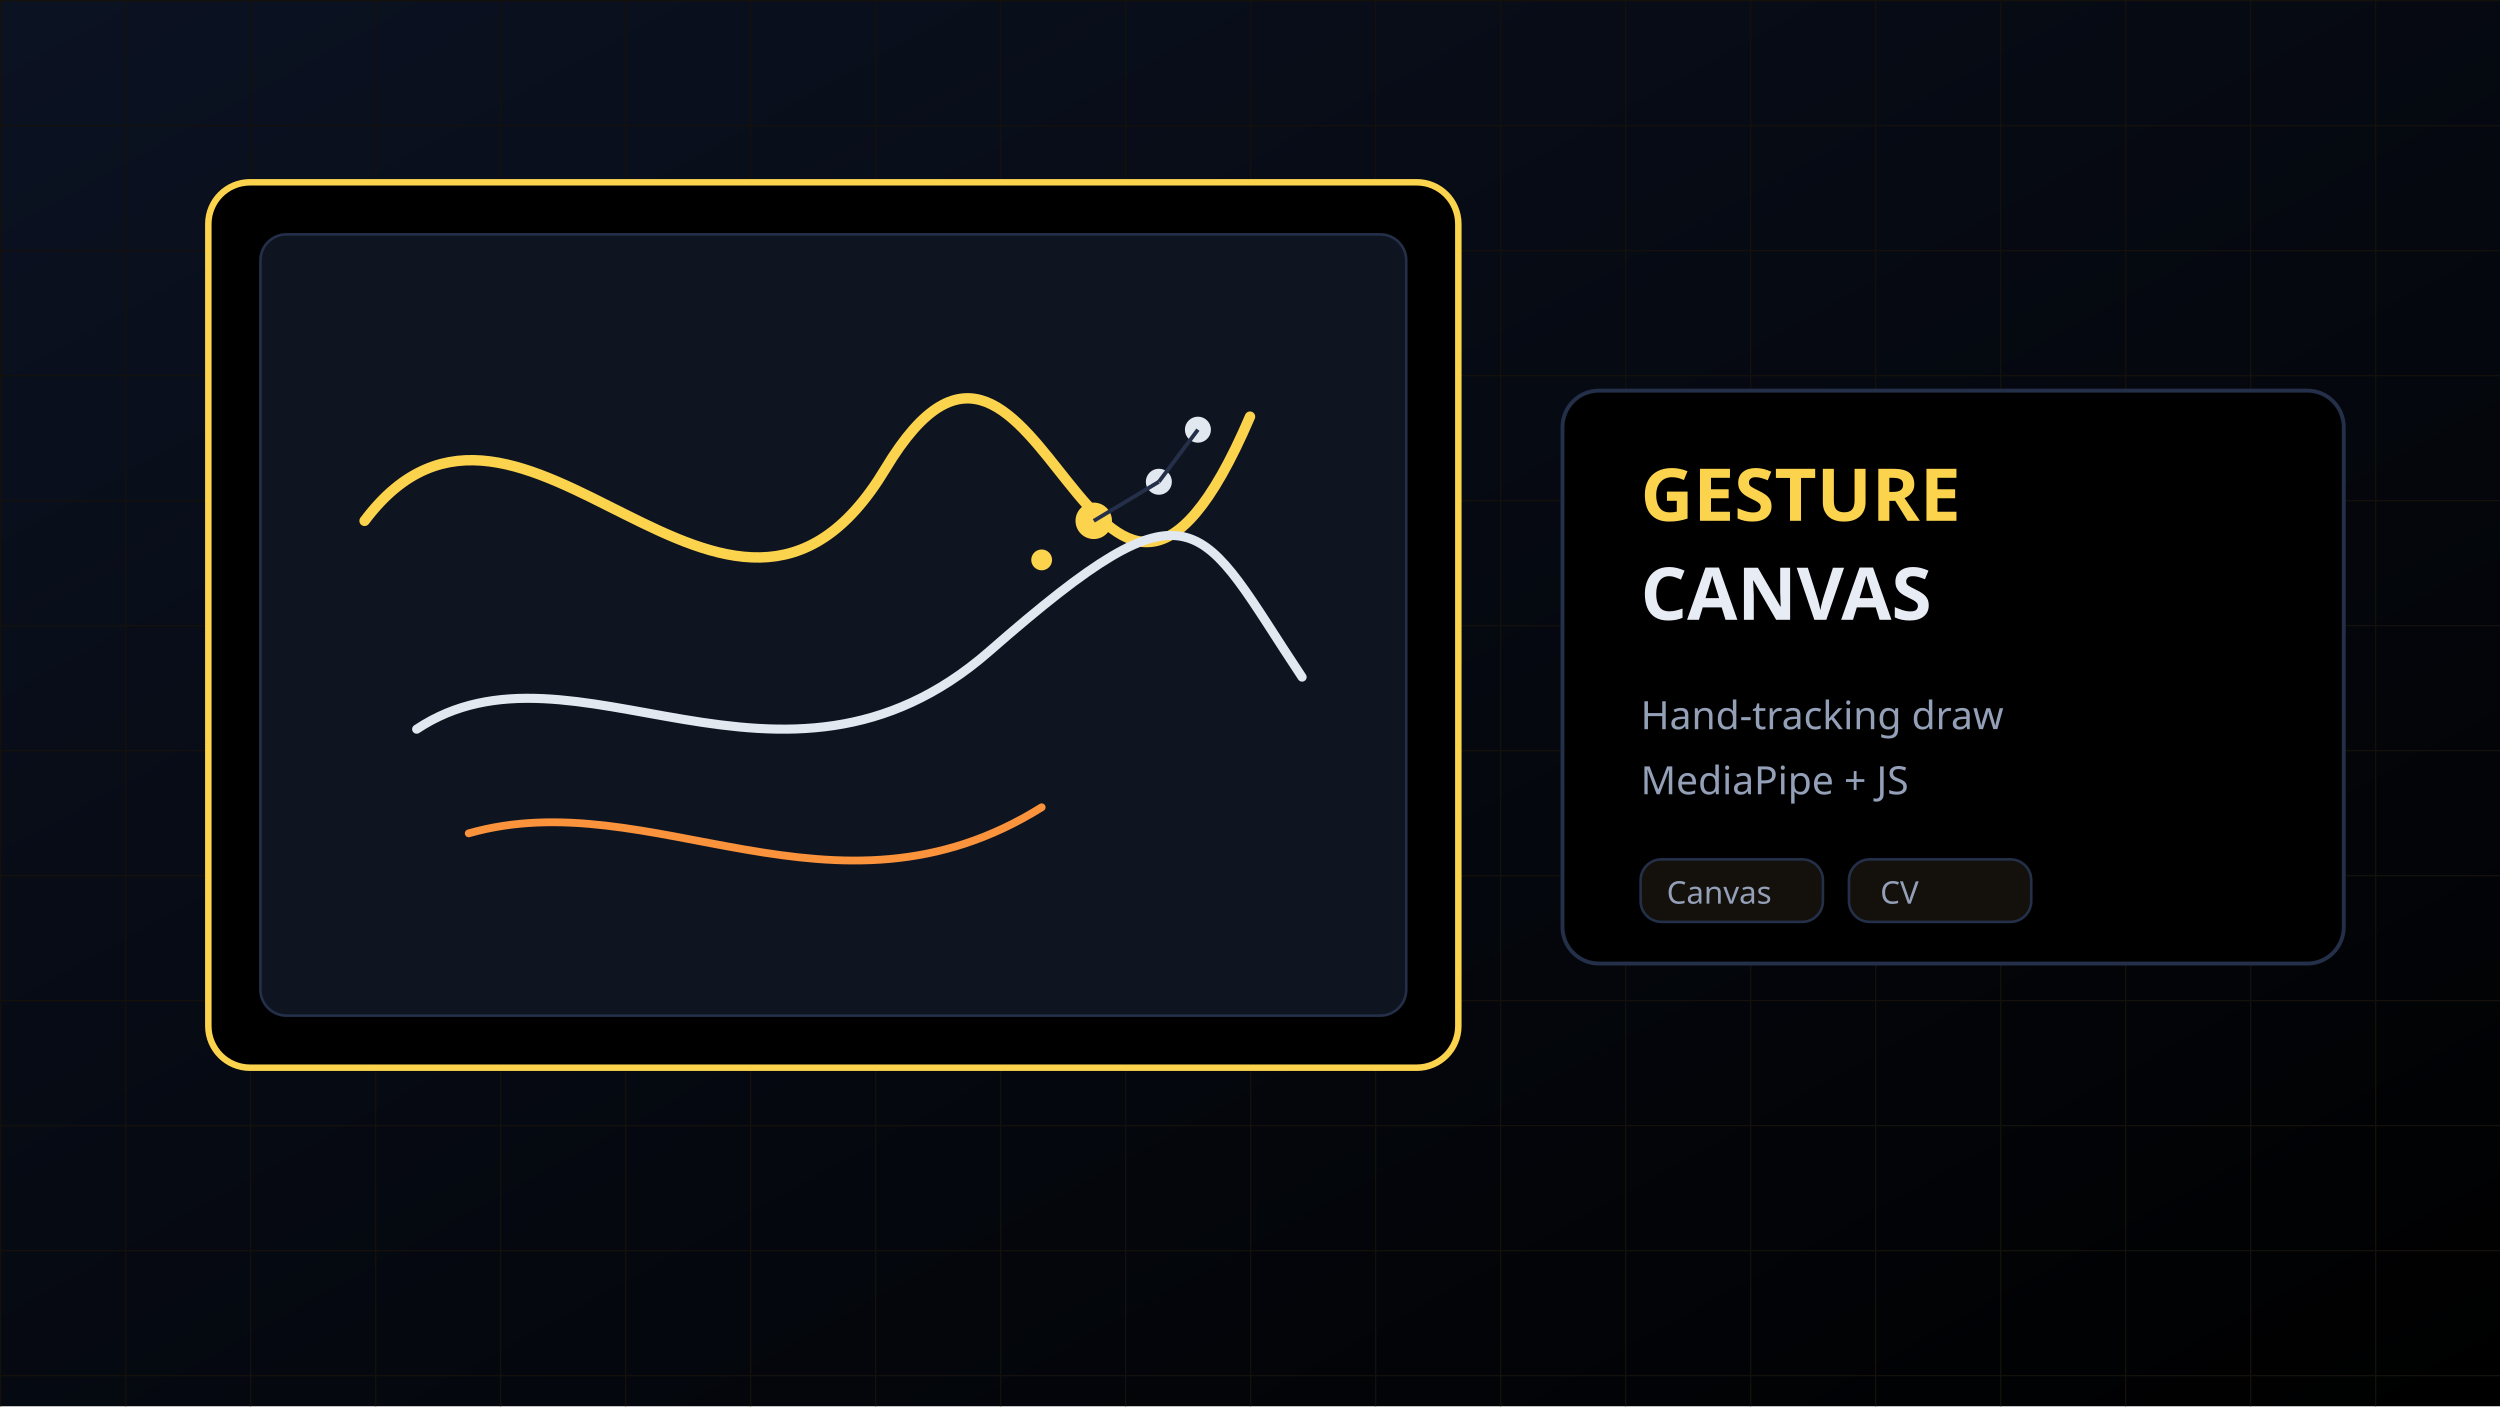
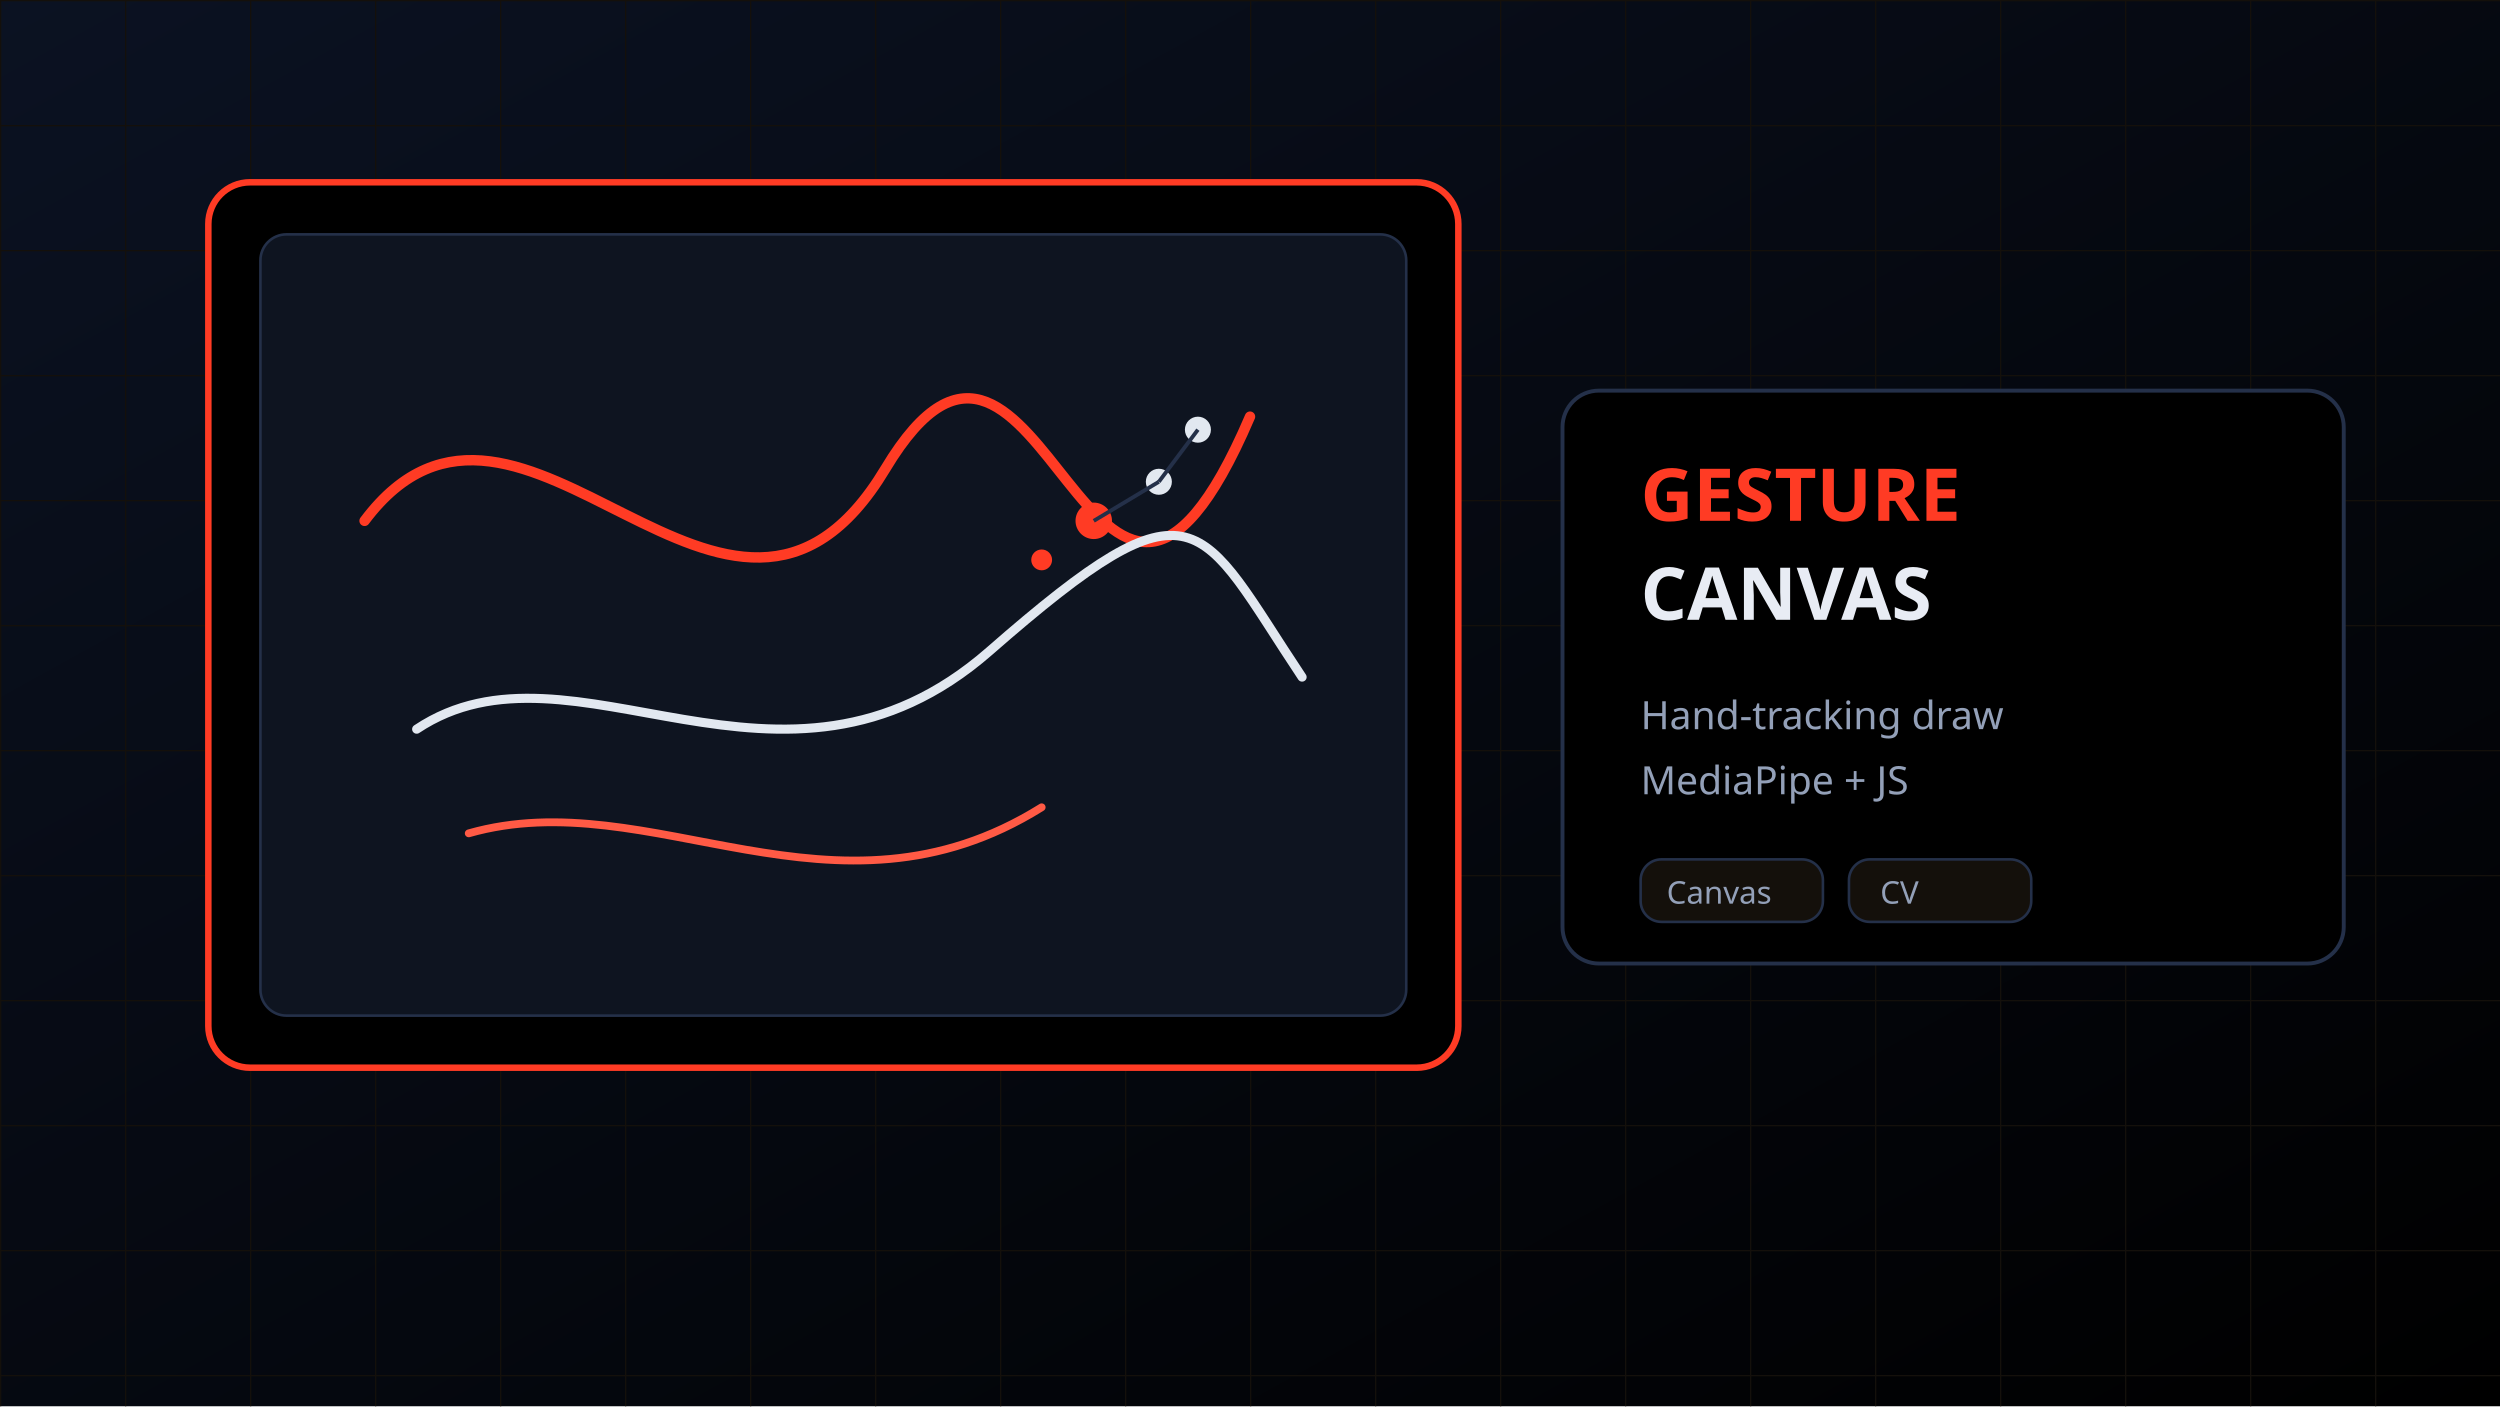
<svg xmlns="http://www.w3.org/2000/svg" viewBox="0 0 960 540" width="960" height="540">
  <defs>
    <linearGradient id="bg" x1="0" y1="0" x2="1" y2="1">
      <stop offset="0%" stop-color="#0b1222" />
      <stop offset="100%" stop-color="#000000" />
    </linearGradient>
    <pattern id="grid" width="48" height="48" patternUnits="userSpaceOnUse">
      <path d="M48 0H0V48" fill="none" stroke="#14100b" stroke-width="1" />
    </pattern>
  </defs>
  <rect width="960" height="540" fill="url(#bg)" />
  <rect width="960" height="540" fill="url(#grid)" />
-   <rect x="80" y="70" width="480" height="340" rx="16" fill="#000000" stroke="#FCD34D" stroke-width="2.5" />
+   <rect x="80" y="70" width="480" height="340" rx="16" fill="#000000" stroke="#FF3B24" stroke-width="2.5" />
  <rect x="100" y="90" width="440" height="300" rx="10" fill="#0e1420" stroke="#243049" />
-   <path d="M140 200 C200 120,280 280,340 180 S420 300,480 160" fill="none" stroke="#FCD34D" stroke-width="4" stroke-linecap="round" />
+   <path d="M140 200 C200 120,280 280,340 180 S420 300,480 160" fill="none" stroke="#FF3B24" stroke-width="4" stroke-linecap="round" />
  <path d="M160 280 C220 240,300 320,380 250 S460 200,500 260" fill="none" stroke="#e2e8f0" stroke-width="3.5" stroke-linecap="round" />
-   <path d="M180 320 C250 300,320 360,400 310" fill="none" stroke="#FB923C" stroke-width="3" stroke-linecap="round" />
-   <circle cx="420" cy="200" r="7" fill="#FCD34D" />
+   <path d="M180 320 C250 300,320 360,400 310" fill="none" stroke="#FF5A45" stroke-width="3" stroke-linecap="round" />
+   <circle cx="420" cy="200" r="7" fill="#FF3B24" />
  <circle cx="445" cy="185" r="5" fill="#e2e8f0" />
  <circle cx="460" cy="165" r="5" fill="#e2e8f0" />
-   <circle cx="400" cy="215" r="4" fill="#FCD34D" />
+   <circle cx="400" cy="215" r="4" fill="#FF3B24" />
  <line x1="420" y1="200" x2="445" y2="185" stroke="#243049" stroke-width="1.5" />
  <line x1="445" y1="185" x2="460" y2="165" stroke="#243049" stroke-width="1.5" />
  <rect x="600" y="150" width="300" height="220" rx="14" fill="#000000" stroke="#243049" stroke-width="1.5" />
-   <text x="630" y="200" font-family="system-ui,sans-serif" font-size="28" font-weight="700" fill="#FCD34D">GESTURE</text>
+   <text x="630" y="200" font-family="system-ui,sans-serif" font-size="28" font-weight="700" fill="#FF3B24">GESTURE</text>
  <text x="630" y="238" font-family="system-ui,sans-serif" font-size="28" font-weight="700" fill="#e8ecf4">CANVAS</text>
  <text x="630" y="280" font-family="system-ui,sans-serif" font-size="15" fill="#93a0b8">Hand-tracking draw</text>
  <text x="630" y="305" font-family="system-ui,sans-serif" font-size="15" fill="#93a0b8">MediaPipe + JS</text>
  <rect x="630" y="330" width="70" height="24" rx="8" fill="#14100b" stroke="#243049" />
  <text x="640" y="347" font-family="system-ui,sans-serif" font-size="12" fill="#93a0b8">Canvas</text>
  <rect x="710" y="330" width="70" height="24" rx="8" fill="#14100b" stroke="#243049" />
  <text x="722" y="347" font-family="system-ui,sans-serif" font-size="12" fill="#93a0b8">CV</text>
</svg>
